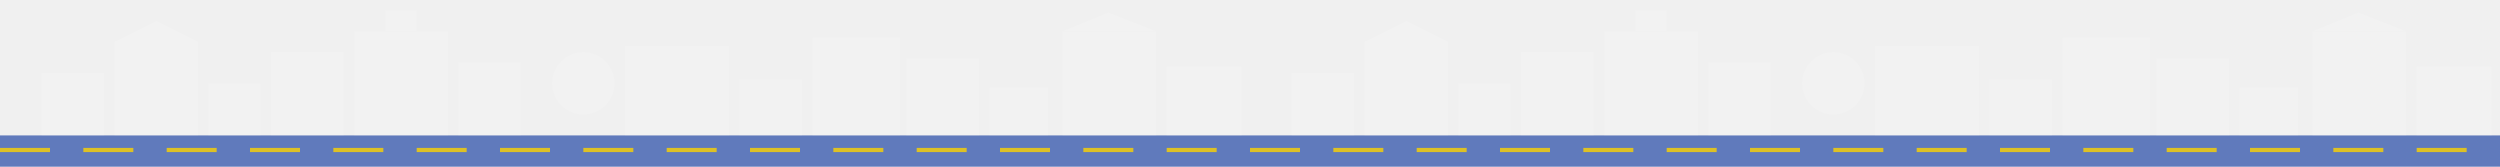
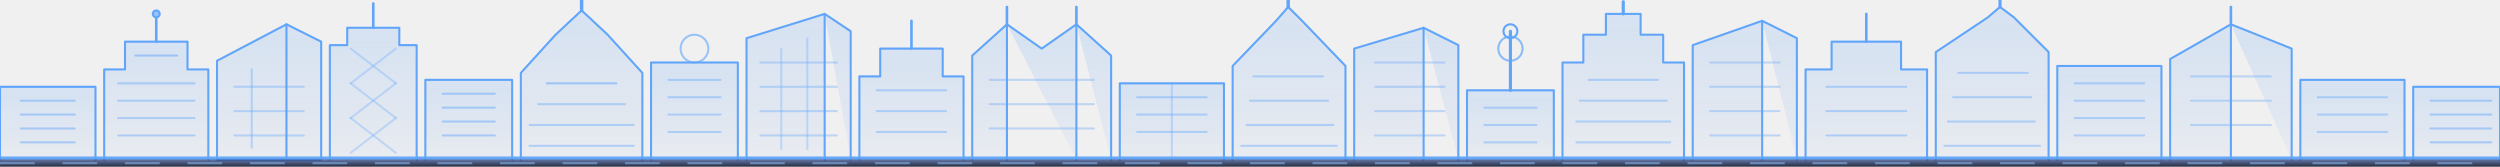
- <svg xmlns="http://www.w3.org/2000/svg" viewBox="0 0 1200 80" fill="none">
-   <path d="M0 65H1200V80H0V65Z" fill="#002B9A" opacity="0.6" />
-   <line x1="0" y1="72" x2="1200" y2="72" stroke="#FDD300" stroke-width="2" stroke-dasharray="24 16" opacity="0.8" />
-   <g fill="#FFFFFF" fill-opacity="0.12">
-     <rect x="20" y="35" width="30" height="30" />
-     <rect x="55" y="20" width="40" height="45" />
-     <polygon points="75,10 95,20 55,20" />
-     <rect x="100" y="40" width="25" height="25" />
-     <rect x="130" y="25" width="35" height="40" />
-     <rect x="170" y="15" width="45" height="50" />
-     <rect x="185" y="5" width="15" height="10" />
-     <rect x="220" y="30" width="30" height="35" />
-     <circle cx="280" cy="40" r="15" />
-     <rect x="300" y="22" width="50" height="43" />
-     <rect x="355" y="38" width="30" height="27" />
-     <rect x="390" y="18" width="42" height="47" />
-     <rect x="435" y="28" width="35" height="37" />
-     <rect x="475" y="42" width="28" height="23" />
-     <rect x="510" y="15" width="45" height="50" />
-     <polygon points="532,6 555,15 510,15" />
-     <rect x="560" y="32" width="36" height="33" />
-     <rect x="620" y="35" width="30" height="30" />
-     <rect x="655" y="20" width="40" height="45" />
-     <polygon points="675,10 695,20 655,20" />
-     <rect x="700" y="40" width="25" height="25" />
-     <rect x="730" y="25" width="35" height="40" />
-     <rect x="770" y="15" width="45" height="50" />
-     <rect x="785" y="5" width="15" height="10" />
-     <rect x="820" y="30" width="30" height="35" />
-     <circle cx="880" cy="40" r="15" />
-     <rect x="900" y="22" width="50" height="43" />
-     <rect x="955" y="38" width="30" height="27" />
-     <rect x="990" y="18" width="42" height="47" />
-     <rect x="1035" y="28" width="35" height="37" />
-     <rect x="1075" y="42" width="28" height="23" />
-     <rect x="1110" y="15" width="45" height="50" />
-     <polygon points="1132,6 1155,15 1110,15" />
-     <rect x="1160" y="32" width="36" height="33" />
+ <svg xmlns="http://www.w3.org/2000/svg" viewBox="0 0 1440 96" fill="none" preserveAspectRatio="none">
+   <defs>
+     <linearGradient id="bldgGrad" x1="0" y1="0" x2="0" y2="1">
+       <stop offset="0%" stop-color="#60a5fa" stop-opacity="0.18" />
+       <stop offset="100%" stop-color="#3b82f6" stop-opacity="0.04" />
+     </linearGradient>
+     <linearGradient id="roadGrad" x1="0" y1="0" x2="0" y2="1">
+       <stop offset="0%" stop-color="#1e3a8a" stop-opacity="0.6" />
+       <stop offset="100%" stop-color="#0f172a" stop-opacity="0.9" />
+     </linearGradient>
+   </defs>
+   <g stroke="#60a5fa" stroke-width="1.2" stroke-linejoin="round" stroke-linecap="round">
+     <path d="M0 92 V50 H55 V92" fill="url(#bldgGrad)" />
+     <line x1="12" y1="58" x2="43" y2="58" stroke-opacity="0.45" />
+     <line x1="12" y1="66" x2="43" y2="66" stroke-opacity="0.45" />
+     <line x1="12" y1="74" x2="43" y2="74" stroke-opacity="0.45" />
+     <line x1="12" y1="82" x2="43" y2="82" stroke-opacity="0.45" />
+     <path d="M60 92 V40 H72 V24 H108 V40 H120 V92" fill="url(#bldgGrad)" />
+     <line x1="90" y1="24" x2="90" y2="10" stroke-width="1.5" />
+     <circle cx="90" cy="8" r="2" fill="#93c5fd" />
+     <line x1="78" y1="32" x2="102" y2="32" stroke-opacity="0.5" />
+     <line x1="68" y1="48" x2="112" y2="48" stroke-opacity="0.4" />
+     <line x1="68" y1="58" x2="112" y2="58" stroke-opacity="0.4" />
+     <line x1="68" y1="68" x2="112" y2="68" stroke-opacity="0.4" />
+     <line x1="68" y1="78" x2="112" y2="78" stroke-opacity="0.4" />
+     <path d="M125 92 V35 L165 14 V92 H125" fill="url(#bldgGrad)" />
+     <path d="M165 14 L185 24 V92 H165" fill="url(#bldgGrad)" />
+     <line x1="145" y1="40" x2="145" y2="85" stroke-opacity="0.35" />
+     <line x1="135" y1="50" x2="175" y2="50" stroke-opacity="0.35" />
+     <line x1="135" y1="64" x2="175" y2="64" stroke-opacity="0.35" />
+     <line x1="135" y1="78" x2="175" y2="78" stroke-opacity="0.35" />
+     <path d="M190 92 V26 H200 V16 H230 V26 H240 V92" fill="url(#bldgGrad)" />
+     <line x1="215" y1="16" x2="215" y2="2" stroke-width="1.5" />
+     <line x1="202" y1="28" x2="228" y2="48" stroke-opacity="0.3" />
+     <line x1="228" y1="28" x2="202" y2="48" stroke-opacity="0.3" />
+     <line x1="202" y1="48" x2="228" y2="68" stroke-opacity="0.3" />
+     <line x1="228" y1="48" x2="202" y2="68" stroke-opacity="0.3" />
+     <line x1="202" y1="68" x2="228" y2="88" stroke-opacity="0.3" />
+     <line x1="228" y1="68" x2="202" y2="88" stroke-opacity="0.3" />
+     <path d="M245 92 V46 H295 V92" fill="url(#bldgGrad)" />
+     <line x1="255" y1="54" x2="285" y2="54" stroke-opacity="0.45" />
+     <line x1="255" y1="62" x2="285" y2="62" stroke-opacity="0.45" />
+     <line x1="255" y1="70" x2="285" y2="70" stroke-opacity="0.45" />
+     <line x1="255" y1="78" x2="285" y2="78" stroke-opacity="0.45" />
+     <path d="M300 92 V42 L320 20 L335 6 L350 20 L370 42 V92" fill="url(#bldgGrad)" />
+     <line x1="335" y1="6" x2="335" y2="0" stroke-width="2" />
+     <line x1="315" y1="48" x2="355" y2="48" stroke-opacity="0.5" />
+     <line x1="310" y1="60" x2="360" y2="60" stroke-opacity="0.4" />
+     <line x1="305" y1="72" x2="365" y2="72" stroke-opacity="0.4" />
+     <line x1="305" y1="84" x2="365" y2="84" stroke-opacity="0.4" />
+     <path d="M375 92 V36 H425 V92" fill="url(#bldgGrad)" />
+     <circle cx="400" cy="28" r="8" fill="none" stroke-opacity="0.6" />
+     <line x1="385" y1="46" x2="415" y2="46" stroke-opacity="0.4" />
+     <line x1="385" y1="56" x2="415" y2="56" stroke-opacity="0.4" />
+     <line x1="385" y1="66" x2="415" y2="66" stroke-opacity="0.4" />
+     <line x1="385" y1="76" x2="415" y2="76" stroke-opacity="0.4" />
+     <path d="M430 92 V22 L475 8 V92" fill="url(#bldgGrad)" />
+     <path d="M475 8 L490 18 V92" fill="url(#bldgGrad)" />
+     <line x1="450" y1="28" x2="450" y2="86" stroke-opacity="0.3" />
+     <line x1="465" y1="22" x2="465" y2="86" stroke-opacity="0.3" />
+     <line x1="438" y1="36" x2="482" y2="36" stroke-opacity="0.35" />
+     <line x1="438" y1="50" x2="482" y2="50" stroke-opacity="0.35" />
+     <line x1="438" y1="64" x2="482" y2="64" stroke-opacity="0.35" />
+     <line x1="438" y1="78" x2="482" y2="78" stroke-opacity="0.35" />
+     <path d="M495 92 V44 H507 V28 H543 V44 H555 V92" fill="url(#bldgGrad)" />
+     <line x1="525" y1="28" x2="525" y2="12" stroke-width="1.5" />
+     <line x1="505" y1="52" x2="545" y2="52" stroke-opacity="0.4" />
+     <line x1="505" y1="64" x2="545" y2="64" stroke-opacity="0.4" />
+     <line x1="505" y1="76" x2="545" y2="76" stroke-opacity="0.4" />
+     <path d="M560 92 V32 L580 14 V92" fill="url(#bldgGrad)" />
+     <path d="M580 14 L600 28 L620 14 V92" fill="url(#bldgGrad)" />
+     <path d="M620 14 L640 32 V92" fill="url(#bldgGrad)" />
+     <line x1="580" y1="14" x2="580" y2="4" stroke-width="1.5" />
+     <line x1="620" y1="14" x2="620" y2="4" stroke-width="1.5" />
+     <line x1="570" y1="46" x2="630" y2="46" stroke-opacity="0.35" />
+     <line x1="570" y1="60" x2="630" y2="60" stroke-opacity="0.35" />
+     <line x1="570" y1="74" x2="630" y2="74" stroke-opacity="0.35" />
+     <path d="M645 92 V48 H705 V92" fill="url(#bldgGrad)" />
+     <line x1="655" y1="56" x2="695" y2="56" stroke-opacity="0.4" />
+     <line x1="655" y1="66" x2="695" y2="66" stroke-opacity="0.4" />
+     <line x1="655" y1="76" x2="695" y2="76" stroke-opacity="0.4" />
+     <line x1="675" y1="48" x2="675" y2="92" stroke-opacity="0.3" />
+     <path d="M710 92 V38 L735 12 L742 4 L750 12 L775 38 V92" fill="url(#bldgGrad)" />
+     <line x1="742" y1="4" x2="742" y2="0" stroke-width="2" />
+     <line x1="722" y1="44" x2="762" y2="44" stroke-opacity="0.4" />
+     <line x1="720" y1="58" x2="765" y2="58" stroke-opacity="0.4" />
+     <line x1="718" y1="72" x2="768" y2="72" stroke-opacity="0.4" />
+     <line x1="715" y1="84" x2="770" y2="84" stroke-opacity="0.4" />
+     <path d="M780 92 V28 L820 16 V92" fill="url(#bldgGrad)" />
+     <path d="M820 16 L840 26 V92" fill="url(#bldgGrad)" />
+     <line x1="792" y1="36" x2="832" y2="36" stroke-opacity="0.35" />
+     <line x1="792" y1="50" x2="832" y2="50" stroke-opacity="0.35" />
+     <line x1="792" y1="64" x2="832" y2="64" stroke-opacity="0.35" />
+     <line x1="792" y1="78" x2="832" y2="78" stroke-opacity="0.35" />
+     <path d="M845 92 V52 H895 V92" fill="url(#bldgGrad)" />
+     <line x1="870" y1="52" x2="870" y2="18" stroke-width="1.8" />
+     <circle cx="870" cy="18" r="4" fill="none" stroke-width="1.2" />
+     <circle cx="870" cy="28" r="7" fill="none" stroke-width="1.2" stroke-opacity="0.7" />
+     <line x1="855" y1="62" x2="885" y2="62" stroke-opacity="0.4" />
+     <line x1="855" y1="72" x2="885" y2="72" stroke-opacity="0.4" />
+     <line x1="855" y1="82" x2="885" y2="82" stroke-opacity="0.4" />
+     <path d="M900 92 V36 H912 V20 H925 V8 H945 V20 H958 V36 H970 V92" fill="url(#bldgGrad)" />
+     <line x1="935" y1="8" x2="935" y2="1" stroke-width="1.8" />
+     <line x1="915" y1="46" x2="955" y2="46" stroke-opacity="0.4" />
+     <line x1="910" y1="58" x2="960" y2="58" stroke-opacity="0.4" />
+     <line x1="908" y1="70" x2="962" y2="70" stroke-opacity="0.4" />
+     <line x1="908" y1="82" x2="962" y2="82" stroke-opacity="0.4" />
+     <path d="M975 92 V26 L1015 12 V92" fill="url(#bldgGrad)" />
+     <path d="M1015 12 L1035 22 V92" fill="url(#bldgGrad)" />
+     <line x1="985" y1="36" x2="1025" y2="36" stroke-opacity="0.35" />
+     <line x1="985" y1="50" x2="1025" y2="50" stroke-opacity="0.35" />
+     <line x1="985" y1="64" x2="1025" y2="64" stroke-opacity="0.35" />
+     <line x1="985" y1="78" x2="1025" y2="78" stroke-opacity="0.35" />
+     <path d="M1040 92 V40 H1055 V24 H1095 V40 H1110 V92" fill="url(#bldgGrad)" />
+     <line x1="1075" y1="24" x2="1075" y2="8" stroke-width="1.5" />
+     <line x1="1052" y1="50" x2="1098" y2="50" stroke-opacity="0.4" />
+     <line x1="1052" y1="64" x2="1098" y2="64" stroke-opacity="0.4" />
+     <line x1="1052" y1="78" x2="1098" y2="78" stroke-opacity="0.4" />
+     <path d="M1115 92 V30 L1145 10 L1152 4 L1160 10 L1180 30 V92" fill="url(#bldgGrad)" />
+     <line x1="1152" y1="4" x2="1152" y2="0" stroke-width="1.8" />
+     <line x1="1128" y1="42" x2="1168" y2="42" stroke-opacity="0.4" />
+     <line x1="1125" y1="56" x2="1170" y2="56" stroke-opacity="0.4" />
+     <line x1="1122" y1="70" x2="1172" y2="70" stroke-opacity="0.4" />
+     <line x1="1120" y1="84" x2="1175" y2="84" stroke-opacity="0.4" />
+     <path d="M1185 92 V38 H1245 V92" fill="url(#bldgGrad)" />
+     <line x1="1195" y1="48" x2="1235" y2="48" stroke-opacity="0.4" />
+     <line x1="1195" y1="58" x2="1235" y2="58" stroke-opacity="0.4" />
+     <line x1="1195" y1="68" x2="1235" y2="68" stroke-opacity="0.4" />
+     <line x1="1195" y1="78" x2="1235" y2="78" stroke-opacity="0.4" />
+     <path d="M1250 92 V34 L1285 14 V92" fill="url(#bldgGrad)" />
+     <path d="M1285 14 L1320 28 V92" fill="url(#bldgGrad)" />
+     <line x1="1285" y1="14" x2="1285" y2="4" stroke-width="1.5" />
+     <line x1="1262" y1="44" x2="1308" y2="44" stroke-opacity="0.35" />
+     <line x1="1262" y1="58" x2="1308" y2="58" stroke-opacity="0.35" />
+     <line x1="1262" y1="72" x2="1308" y2="72" stroke-opacity="0.35" />
+     <path d="M1325 92 V46 H1385 V92" fill="url(#bldgGrad)" />
+     <line x1="1335" y1="56" x2="1375" y2="56" stroke-opacity="0.4" />
+     <line x1="1335" y1="66" x2="1375" y2="66" stroke-opacity="0.4" />
+     <line x1="1335" y1="76" x2="1375" y2="76" stroke-opacity="0.4" />
+     <path d="M1390 92 V50 H1440 V92" fill="url(#bldgGrad)" />
+     <line x1="1400" y1="58" x2="1435" y2="58" stroke-opacity="0.45" />
+     <line x1="1400" y1="66" x2="1435" y2="66" stroke-opacity="0.45" />
+     <line x1="1400" y1="74" x2="1435" y2="74" stroke-opacity="0.45" />
+     <line x1="1400" y1="82" x2="1435" y2="82" stroke-opacity="0.45" />
  </g>
+   <rect x="0" y="91" width="1440" height="5" fill="url(#roadGrad)" />
+   <line x1="0" y1="91" x2="1440" y2="91" stroke="#60a5fa" stroke-width="1.8" stroke-opacity="0.9" />
+   <line x1="0" y1="94" x2="1440" y2="94" stroke="#93c5fd" stroke-width="1.2" stroke-dasharray="20 16" stroke-opacity="0.5" />
</svg>
